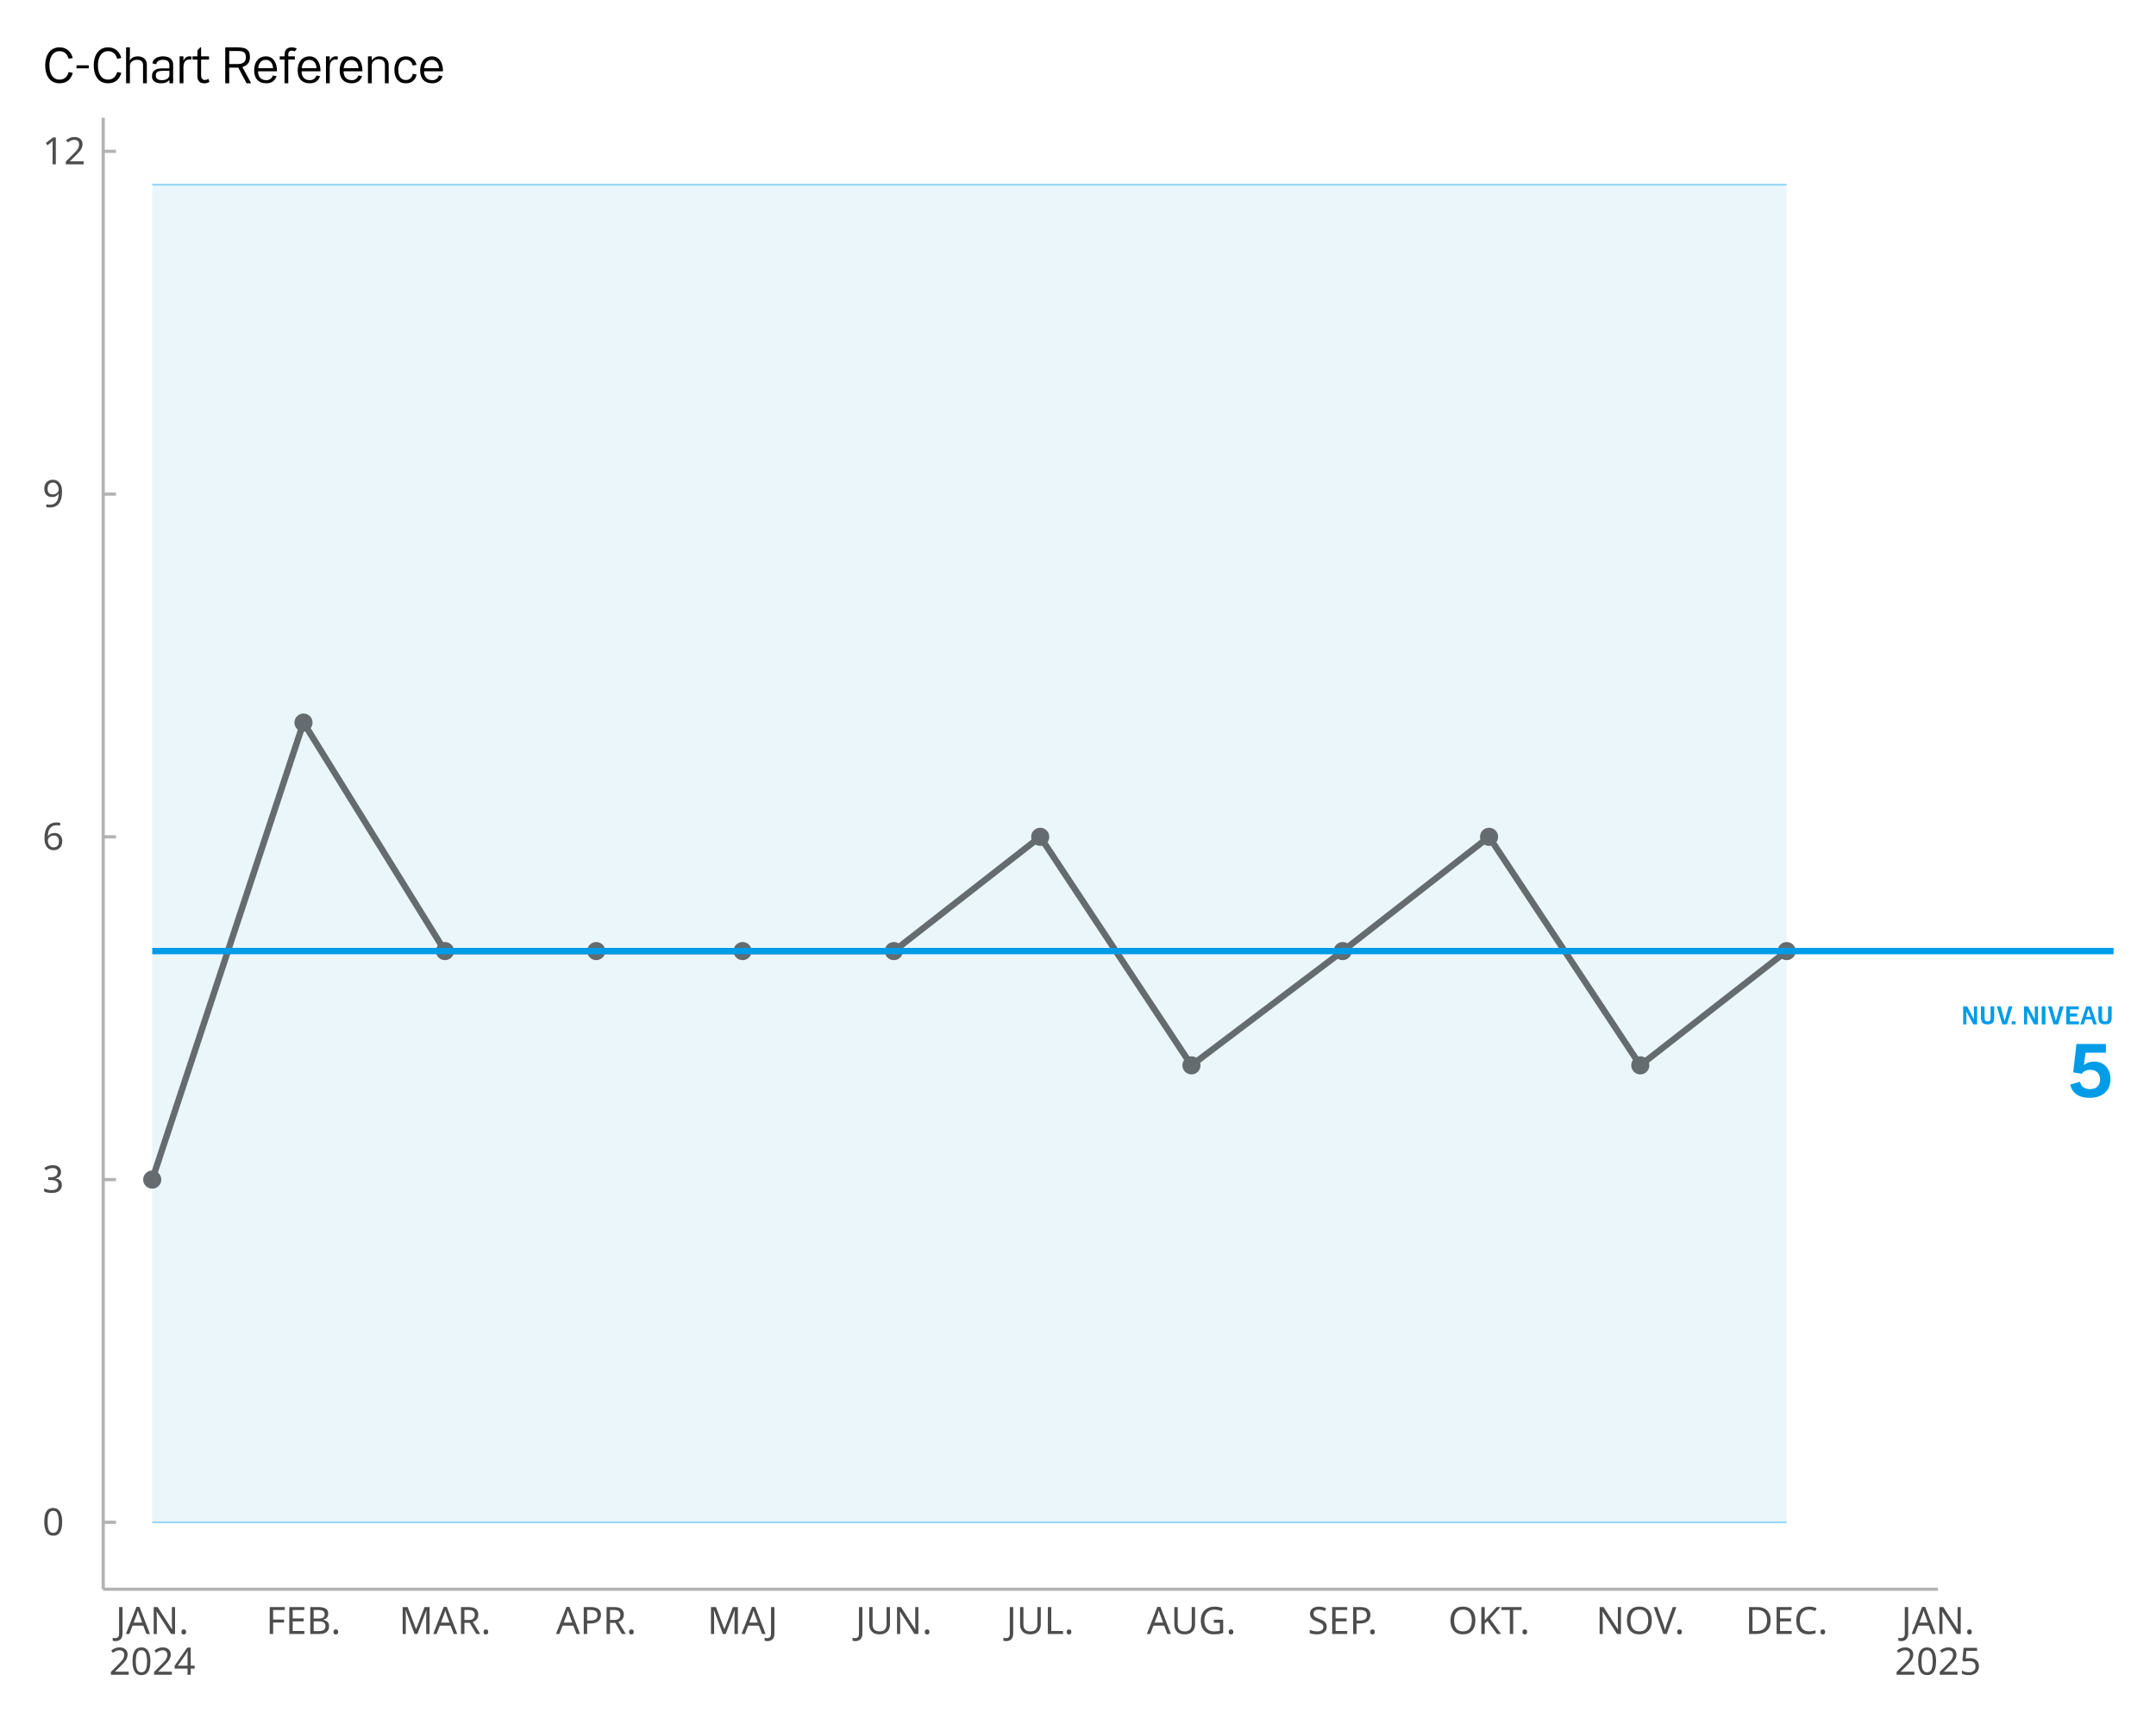
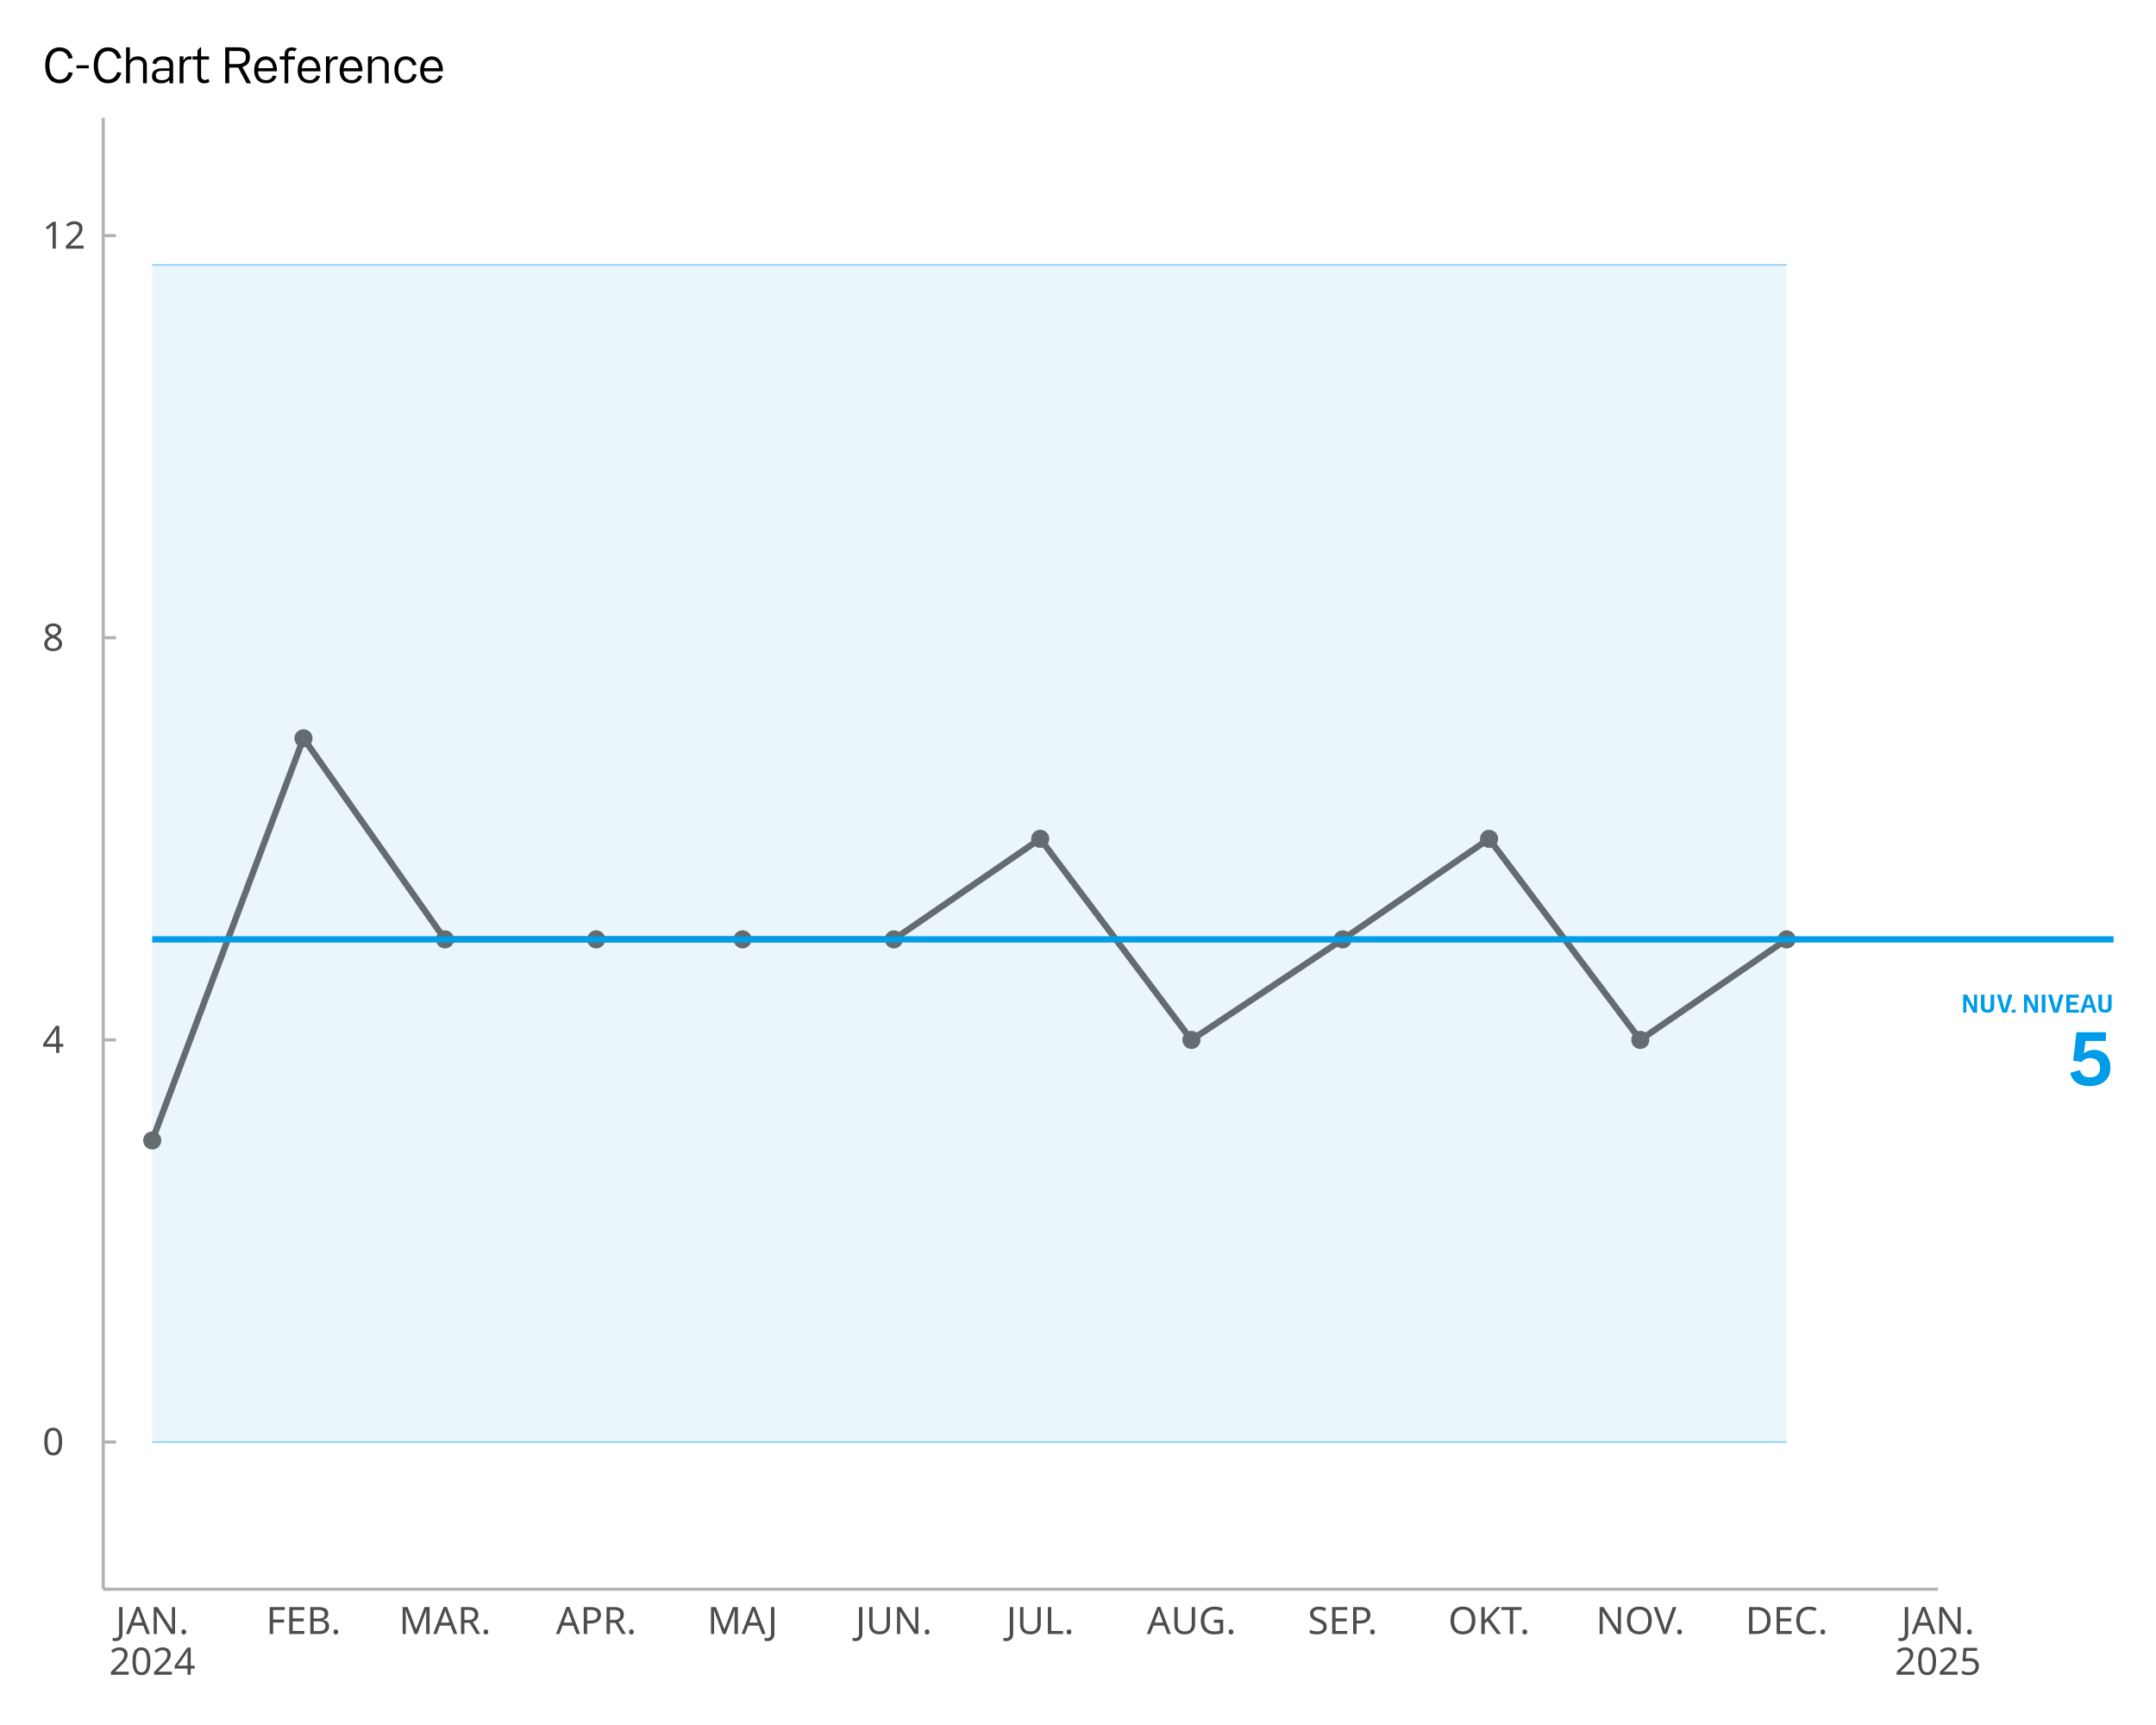
<svg xmlns="http://www.w3.org/2000/svg" class="svglite" data-engine-version="2.0" width="720.00pt" height="576.00pt" viewBox="0 0 720.00 576.00">
  <defs>
    <style type="text/css">
    .svglite line, .svglite polyline, .svglite polygon, .svglite path, .svglite rect, .svglite circle {
      fill: none;
      stroke: #000000;
      stroke-linecap: round;
      stroke-linejoin: round;
      stroke-miterlimit: 10.00;
    }
  </style>
  </defs>
  <rect width="100%" height="100%" style="stroke: none; fill: #FFFFFF;" />
  <defs>
    <clipPath id="cpMC4wMHw3MjAuMDB8MC4wMHw1NzYuMDA=">
      <rect x="0.00" y="0.00" width="720.00" height="576.00" />
    </clipPath>
  </defs>
  <g clip-path="url(#cpMC4wMHw3MjAuMDB8MC4wMHw1NzYuMDA=)">
    <rect x="0.00" y="0.00" width="720.00" height="576.00" style="stroke-width: 1.36; stroke: none; fill: #FFFFFF;" />
  </g>
  <defs>
    <clipPath id="cpMzQuNDd8NzA1LjgzfDM5LjMzfDUzMC42Ng==">
      <rect x="34.47" y="39.33" width="671.36" height="491.32" />
    </clipPath>
  </defs>
  <g clip-path="url(#cpMzQuNDd8NzA1LjgzfDM5LjMzfDUzMC42Ng==)">
    <rect x="34.47" y="39.33" width="671.36" height="491.32" style="stroke-width: 1.36; stroke: none; fill: #FFFFFF;" />
-     <polygon points="50.84,61.67 101.35,61.67 148.60,61.67 199.11,61.67 247.99,61.67 298.50,61.67 347.38,61.67 397.89,61.67 448.39,61.67 497.27,61.67 547.78,61.67 596.66,61.67 596.66,508.32 547.78,508.32 497.27,508.32 448.39,508.32 397.89,508.32 347.38,508.32 298.50,508.32 247.99,508.32 199.11,508.32 148.60,508.32 101.35,508.32 50.84,508.32 " style="stroke-width: 0.00; stroke: none; stroke-linecap: butt; fill: #D8EEF9; fill-opacity: 0.50;" />
-     <polyline points="50.84,61.67 101.35,61.67 148.60,61.67 199.11,61.67 247.99,61.67 298.50,61.67 347.38,61.67 397.89,61.67 448.39,61.67 497.27,61.67 547.78,61.67 596.66,61.67 " style="stroke-width: 1.36; stroke: none; stroke-linecap: butt;" />
-     <polyline points="596.66,508.32 547.78,508.32 497.27,508.32 448.39,508.32 397.89,508.32 347.38,508.32 298.50,508.32 247.99,508.32 199.11,508.32 148.60,508.32 101.35,508.32 50.84,508.32 " style="stroke-width: 1.36; stroke: none; stroke-linecap: butt;" />
-     <polyline points="50.84,61.67 101.35,61.67 148.60,61.67 199.11,61.67 247.99,61.67 298.50,61.67 347.38,61.67 397.89,61.67 448.39,61.67 497.27,61.67 547.78,61.67 596.66,61.67 " style="stroke-width: 0.64; stroke: #99D8F6; stroke-linecap: butt;" />
-     <polyline points="50.84,508.32 101.35,508.32 148.60,508.32 199.11,508.32 247.99,508.32 298.50,508.32 347.38,508.32 397.89,508.32 448.39,508.32 497.27,508.32 547.78,508.32 596.66,508.32 " style="stroke-width: 0.64; stroke: #99D8F6; stroke-linecap: butt;" />
-     <polyline points="50.84,393.88 101.35,241.28 148.60,317.58 199.11,317.58 247.99,317.58 298.50,317.58 347.38,279.43 397.89,355.73 448.39,317.58 497.27,279.43 547.78,355.73 596.66,317.58 " style="stroke-width: 2.13; stroke: #646C6F; stroke-linecap: butt;" />
-     <circle cx="50.84" cy="393.88" r="2.58" style="stroke-width: 0.90; stroke: #646C6F; fill: #646C6F;" />
-     <circle cx="101.35" cy="241.28" r="2.58" style="stroke-width: 0.90; stroke: #646C6F; fill: #646C6F;" />
-     <circle cx="148.60" cy="317.58" r="2.58" style="stroke-width: 0.90; stroke: #646C6F; fill: #646C6F;" />
-     <circle cx="199.11" cy="317.58" r="2.58" style="stroke-width: 0.90; stroke: #646C6F; fill: #646C6F;" />
-     <circle cx="247.99" cy="317.58" r="2.58" style="stroke-width: 0.90; stroke: #646C6F; fill: #646C6F;" />
-     <circle cx="298.50" cy="317.58" r="2.58" style="stroke-width: 0.90; stroke: #646C6F; fill: #646C6F;" />
-     <circle cx="347.38" cy="279.43" r="2.58" style="stroke-width: 0.90; stroke: #646C6F; fill: #646C6F;" />
-     <circle cx="397.89" cy="355.73" r="2.58" style="stroke-width: 0.90; stroke: #646C6F; fill: #646C6F;" />
-     <circle cx="448.39" cy="317.58" r="2.58" style="stroke-width: 0.90; stroke: #646C6F; fill: #646C6F;" />
-     <circle cx="497.27" cy="279.43" r="2.58" style="stroke-width: 0.90; stroke: #646C6F; fill: #646C6F;" />
-     <circle cx="547.78" cy="355.73" r="2.58" style="stroke-width: 0.90; stroke: #646C6F; fill: #646C6F;" />
-     <circle cx="596.66" cy="317.58" r="2.58" style="stroke-width: 0.90; stroke: #646C6F; fill: #646C6F;" />
-     <polyline points="50.84,317.58 101.35,317.58 148.60,317.58 199.11,317.58 247.99,317.58 298.50,317.58 347.38,317.58 397.89,317.58 448.39,317.58 497.27,317.58 547.78,317.58 596.66,317.58 " style="stroke-width: 2.13; stroke: #009CE8; stroke-linecap: butt;" />
-     <polyline points="596.66,317.58 705.83,317.58 " style="stroke-width: 2.13; stroke: #009CE8; stroke-linecap: butt;" />
-     <path d="M 660.26 336.04 L 659.20 336.04 L 659.20 340.33 L 656.93 336.04 L 655.61 336.04 L 655.61 342.04 L 656.67 342.04 L 656.67 337.76 L 658.95 342.04 L 660.26 342.04 Z" style="fill-rule: nonzero; fill: #009CE8; stroke-width: 0.75; stroke: none;" />
-     <path d="M 665.96 336.04 L 664.76 336.04 L 664.76 339.67 L 664.75 340.08 L 664.70 340.41 L 664.53 340.83 L 664.22 341.02 L 663.78 341.06 L 663.31 341.01 L 662.99 340.82 L 662.88 340.64 L 662.80 340.40 L 662.76 340.08 L 662.75 339.67 L 662.75 336.04 L 661.53 336.04 L 661.53 339.67 L 661.56 340.28 L 661.66 340.79 L 661.83 341.20 L 662.07 341.52 L 662.38 341.76 L 662.77 341.92 L 663.23 342.02 L 663.78 342.04 L 664.32 342.02 L 664.78 341.92 L 665.16 341.76 L 665.46 341.52 L 665.69 341.20 L 665.84 340.79 L 665.94 340.28 L 665.96 339.67 Z" style="fill-rule: nonzero; fill: #009CE8; stroke-width: 0.75; stroke: none;" />
-     <path d="M 670.79 336.04 L 669.47 340.93 L 669.44 340.93 L 668.13 336.04 L 666.86 336.04 L 668.69 342.04 L 670.22 342.04 L 672.05 336.04 Z" style="fill-rule: nonzero; fill: #009CE8; stroke-width: 0.75; stroke: none;" />
-     <path d="M 673.10 341.04 L 671.82 341.04 L 671.82 342.04 L 673.10 342.04 Z" style="fill-rule: nonzero; fill: #009CE8; stroke-width: 0.75; stroke: none;" />
-     <path d="M 680.58 336.04 L 679.52 336.04 L 679.52 340.33 L 677.25 336.04 L 675.93 336.04 L 675.93 342.04 L 676.99 342.04 L 676.99 337.76 L 679.27 342.04 L 680.58 342.04 Z" style="fill-rule: nonzero; fill: #009CE8; stroke-width: 0.75; stroke: none;" />
-     <path d="M 683.07 336.04 L 681.85 336.04 L 681.85 342.04 L 683.07 342.04 Z" style="fill-rule: nonzero; fill: #009CE8; stroke-width: 0.75; stroke: none;" />
-     <path d="M 687.88 336.04 L 686.56 340.93 L 686.53 340.93 L 685.22 336.04 L 683.95 336.04 L 685.78 342.04 L 687.31 342.04 L 689.14 336.04 Z" style="fill-rule: nonzero; fill: #009CE8; stroke-width: 0.75; stroke: none;" />
-     <path d="M 694.27 341.06 L 691.27 341.06 L 691.27 339.43 L 693.67 339.43 L 693.67 338.43 L 691.27 338.43 L 691.27 337.04 L 694.22 337.04 L 694.22 336.04 L 690.05 336.04 L 690.05 342.04 L 694.27 342.04 Z" style="fill-rule: nonzero; fill: #009CE8; stroke-width: 0.75; stroke: none;" />
-     <path d="M 698.23 336.04 L 696.73 336.04 L 694.71 342.04 L 695.90 342.04 L 696.40 340.39 L 698.54 340.39 L 699.04 342.04 L 700.23 342.04 ZM 696.68 339.51 L 697.46 336.93 L 697.48 336.93 L 698.28 339.51 Z" style="fill-rule: nonzero; fill: #009CE8; stroke-width: 0.75; stroke: none;" />
-     <path d="M 705.19 336.04 L 703.99 336.04 L 703.99 339.67 L 703.98 340.08 L 703.93 340.41 L 703.76 340.83 L 703.45 341.02 L 703.01 341.06 L 702.54 341.01 L 702.22 340.82 L 702.11 340.64 L 702.03 340.40 L 701.99 340.08 L 701.98 339.67 L 701.98 336.04 L 700.76 336.04 L 700.76 339.67 L 700.79 340.28 L 700.89 340.79 L 701.06 341.20 L 701.30 341.52 L 701.61 341.76 L 702.00 341.92 L 702.46 342.02 L 703.01 342.04 L 703.55 342.02 L 704.01 341.92 L 704.39 341.76 L 704.69 341.52 L 704.92 341.20 L 705.08 340.79 L 705.17 340.28 L 705.19 339.67 Z" style="fill-rule: nonzero; fill: #009CE8; stroke-width: 0.75; stroke: none;" />
-     <path d="M 703.27 351.51 L 703.27 348.59 L 693.44 348.59 L 692.35 358.07 L 692.47 358.09 L 692.80 358.15 L 693.78 358.31 L 694.76 358.47 L 695.09 358.52 L 695.21 358.54 L 695.62 358.05 L 696.20 357.63 L 696.99 357.34 L 697.48 357.26 L 698.04 357.23 L 698.78 357.29 L 699.43 357.46 L 700.00 357.73 L 700.46 358.10 L 700.83 358.56 L 701.10 359.10 L 701.26 359.71 L 701.32 360.38 L 701.24 361.29 L 701.00 362.02 L 700.64 362.59 L 700.19 363.02 L 699.67 363.33 L 699.12 363.53 L 698.01 363.67 L 697.28 363.62 L 696.66 363.50 L 696.13 363.29 L 695.68 363.01 L 695.31 362.65 L 695.01 362.23 L 694.79 361.74 L 694.62 361.20 L 691.35 362.15 L 691.68 363.23 L 692.17 364.15 L 692.81 364.91 L 693.59 365.53 L 694.49 366.00 L 695.52 366.33 L 696.66 366.52 L 697.90 366.59 L 699.22 366.50 L 700.48 366.23 L 701.65 365.78 L 702.69 365.12 L 703.55 364.26 L 703.91 363.74 L 704.22 363.17 L 704.46 362.55 L 704.64 361.86 L 704.75 361.11 L 704.79 360.31 L 704.69 359.05 L 704.40 357.92 L 703.93 356.92 L 703.29 356.07 L 702.51 355.39 L 701.59 354.88 L 700.54 354.57 L 699.38 354.46 L 698.36 354.55 L 697.41 354.79 L 696.59 355.16 L 695.91 355.65 L 696.48 351.51 Z" style="fill-rule: nonzero; fill: #009CE8; stroke-width: 0.75; stroke: none;" />
+     <polygon points="50.84,88.47 101.35,88.47 148.60,88.47 199.11,88.47 247.99,88.47 298.50,88.47 347.38,88.47 397.89,88.47 448.39,88.47 497.27,88.47 547.78,88.47 596.66,88.47 596.66,481.52 547.78,481.52 497.27,481.52 448.39,481.52 397.89,481.52 347.38,481.52 298.50,481.52 247.99,481.52 199.11,481.52 148.60,481.52 101.35,481.52 50.84,481.52 " style="stroke-width: 0.00; stroke: none; stroke-linecap: butt; fill: #D8EEF9; fill-opacity: 0.50;" />
+     <polyline points="50.84,88.47 101.35,88.47 148.60,88.47 199.11,88.47 247.99,88.47 298.50,88.47 347.38,88.47 397.89,88.47 448.39,88.47 497.27,88.47 547.78,88.47 596.66,88.47 " style="stroke-width: 1.36; stroke: none; stroke-linecap: butt;" />
+     <polyline points="596.66,481.52 547.78,481.52 497.27,481.52 448.39,481.52 397.89,481.52 347.38,481.52 298.50,481.52 247.99,481.52 199.11,481.52 148.60,481.52 101.35,481.52 50.84,481.52 " style="stroke-width: 1.36; stroke: none; stroke-linecap: butt;" />
+     <polyline points="50.84,88.47 101.35,88.47 148.60,88.47 199.11,88.47 247.99,88.47 298.50,88.47 347.38,88.47 397.89,88.47 448.39,88.47 497.27,88.47 547.78,88.47 596.66,88.47 " style="stroke-width: 0.64; stroke: #99D8F6; stroke-linecap: butt;" />
+     <polyline points="50.84,481.52 101.35,481.52 148.60,481.52 199.11,481.52 247.99,481.52 298.50,481.52 347.38,481.52 397.89,481.52 448.39,481.52 497.27,481.52 547.78,481.52 596.66,481.52 " style="stroke-width: 0.64; stroke: #99D8F6; stroke-linecap: butt;" />
+     <polyline points="50.84,380.81 101.35,246.53 148.60,313.67 199.11,313.67 247.99,313.67 298.50,313.67 347.38,280.10 397.89,347.24 448.39,313.67 497.27,280.10 547.78,347.24 596.66,313.67 " style="stroke-width: 2.13; stroke: #646C6F; stroke-linecap: butt;" />
+     <circle cx="50.84" cy="380.81" r="2.58" style="stroke-width: 0.90; stroke: #646C6F; fill: #646C6F;" />
+     <circle cx="101.35" cy="246.53" r="2.58" style="stroke-width: 0.90; stroke: #646C6F; fill: #646C6F;" />
+     <circle cx="148.60" cy="313.67" r="2.58" style="stroke-width: 0.90; stroke: #646C6F; fill: #646C6F;" />
+     <circle cx="199.11" cy="313.67" r="2.58" style="stroke-width: 0.90; stroke: #646C6F; fill: #646C6F;" />
+     <circle cx="247.99" cy="313.67" r="2.58" style="stroke-width: 0.90; stroke: #646C6F; fill: #646C6F;" />
+     <circle cx="298.50" cy="313.67" r="2.58" style="stroke-width: 0.90; stroke: #646C6F; fill: #646C6F;" />
+     <circle cx="347.38" cy="280.10" r="2.58" style="stroke-width: 0.90; stroke: #646C6F; fill: #646C6F;" />
+     <circle cx="397.89" cy="347.24" r="2.58" style="stroke-width: 0.90; stroke: #646C6F; fill: #646C6F;" />
+     <circle cx="448.39" cy="313.67" r="2.58" style="stroke-width: 0.90; stroke: #646C6F; fill: #646C6F;" />
+     <circle cx="497.27" cy="280.10" r="2.58" style="stroke-width: 0.90; stroke: #646C6F; fill: #646C6F;" />
+     <circle cx="547.78" cy="347.24" r="2.58" style="stroke-width: 0.90; stroke: #646C6F; fill: #646C6F;" />
+     <circle cx="596.66" cy="313.67" r="2.58" style="stroke-width: 0.90; stroke: #646C6F; fill: #646C6F;" />
+     <polyline points="50.84,313.67 101.35,313.67 148.60,313.67 199.11,313.67 247.99,313.67 298.50,313.67 347.38,313.67 397.89,313.67 448.39,313.67 497.27,313.67 547.78,313.67 596.66,313.67 " style="stroke-width: 2.13; stroke: #009CE8; stroke-linecap: butt;" />
+     <polyline points="596.66,313.67 705.83,313.67 " style="stroke-width: 2.13; stroke: #009CE8; stroke-linecap: butt;" />
+     <path d="M 660.26 332.13 L 659.20 332.13 L 659.20 336.42 L 656.93 332.13 L 655.61 332.13 L 655.61 338.13 L 656.67 338.13 L 656.67 333.85 L 658.95 338.13 L 660.26 338.13 Z" style="fill-rule: nonzero; fill: #009CE8; stroke-width: 0.75; stroke: none;" />
+     <path d="M 665.96 332.13 L 664.76 332.13 L 664.76 335.76 L 664.75 336.17 L 664.70 336.50 L 664.53 336.92 L 664.22 337.11 L 663.78 337.15 L 663.31 337.10 L 662.99 336.91 L 662.88 336.73 L 662.80 336.49 L 662.76 336.17 L 662.75 335.76 L 662.75 332.13 L 661.53 332.13 L 661.53 335.76 L 661.56 336.37 L 661.66 336.88 L 661.83 337.29 L 662.07 337.61 L 662.38 337.85 L 662.77 338.01 L 663.23 338.11 L 663.78 338.13 L 664.32 338.11 L 664.78 338.01 L 665.16 337.85 L 665.46 337.61 L 665.69 337.29 L 665.84 336.88 L 665.94 336.37 L 665.96 335.76 Z" style="fill-rule: nonzero; fill: #009CE8; stroke-width: 0.75; stroke: none;" />
+     <path d="M 670.79 332.13 L 669.47 337.02 L 669.44 337.02 L 668.13 332.13 L 666.86 332.13 L 668.69 338.13 L 670.22 338.13 L 672.05 332.13 Z" style="fill-rule: nonzero; fill: #009CE8; stroke-width: 0.75; stroke: none;" />
+     <path d="M 673.10 337.13 L 671.82 337.13 L 671.82 338.13 L 673.10 338.13 Z" style="fill-rule: nonzero; fill: #009CE8; stroke-width: 0.75; stroke: none;" />
+     <path d="M 680.58 332.13 L 679.52 332.13 L 679.52 336.42 L 677.25 332.13 L 675.93 332.13 L 675.93 338.13 L 676.99 338.13 L 676.99 333.85 L 679.27 338.13 L 680.58 338.13 Z" style="fill-rule: nonzero; fill: #009CE8; stroke-width: 0.75; stroke: none;" />
+     <path d="M 683.07 332.13 L 681.85 332.13 L 681.85 338.13 L 683.07 338.13 Z" style="fill-rule: nonzero; fill: #009CE8; stroke-width: 0.75; stroke: none;" />
+     <path d="M 687.88 332.13 L 686.56 337.02 L 686.53 337.02 L 685.22 332.13 L 683.95 332.13 L 685.78 338.13 L 687.31 338.13 L 689.14 332.13 Z" style="fill-rule: nonzero; fill: #009CE8; stroke-width: 0.75; stroke: none;" />
+     <path d="M 694.27 337.15 L 691.27 337.15 L 691.27 335.52 L 693.67 335.52 L 693.67 334.52 L 691.27 334.52 L 691.27 333.13 L 694.22 333.13 L 694.22 332.13 L 690.05 332.13 L 690.05 338.13 L 694.27 338.13 Z" style="fill-rule: nonzero; fill: #009CE8; stroke-width: 0.75; stroke: none;" />
+     <path d="M 698.23 332.13 L 696.73 332.13 L 694.71 338.13 L 695.90 338.13 L 696.40 336.48 L 698.54 336.48 L 699.04 338.13 L 700.23 338.13 ZM 696.68 335.60 L 697.46 333.02 L 697.48 333.02 L 698.28 335.60 Z" style="fill-rule: nonzero; fill: #009CE8; stroke-width: 0.75; stroke: none;" />
+     <path d="M 705.19 332.13 L 703.99 332.13 L 703.99 335.76 L 703.98 336.17 L 703.93 336.50 L 703.76 336.92 L 703.45 337.11 L 703.01 337.15 L 702.54 337.10 L 702.22 336.91 L 702.11 336.73 L 702.03 336.49 L 701.99 336.17 L 701.98 335.76 L 701.98 332.13 L 700.76 332.13 L 700.76 335.76 L 700.79 336.37 L 700.89 336.88 L 701.06 337.29 L 701.30 337.61 L 701.61 337.85 L 702.00 338.01 L 702.46 338.11 L 703.01 338.13 L 703.55 338.11 L 704.01 338.01 L 704.39 337.85 L 704.69 337.61 L 704.92 337.29 L 705.08 336.88 L 705.17 336.37 L 705.19 335.76 Z" style="fill-rule: nonzero; fill: #009CE8; stroke-width: 0.75; stroke: none;" />
+     <path d="M 703.27 347.60 L 703.27 344.68 L 693.44 344.68 L 692.35 354.16 L 692.47 354.18 L 692.80 354.24 L 693.78 354.40 L 694.76 354.56 L 695.09 354.61 L 695.21 354.63 L 695.62 354.14 L 696.20 353.72 L 696.99 353.43 L 697.48 353.35 L 698.04 353.32 L 698.78 353.38 L 699.43 353.55 L 700.00 353.82 L 700.46 354.19 L 700.83 354.65 L 701.10 355.19 L 701.26 355.80 L 701.32 356.47 L 701.24 357.38 L 701.00 358.11 L 700.64 358.68 L 700.19 359.11 L 699.67 359.42 L 699.12 359.62 L 698.01 359.76 L 697.28 359.71 L 696.66 359.59 L 696.13 359.38 L 695.68 359.10 L 695.31 358.74 L 695.01 358.32 L 694.79 357.83 L 694.62 357.29 L 691.35 358.24 L 691.68 359.32 L 692.17 360.24 L 692.81 361.00 L 693.59 361.62 L 694.49 362.09 L 695.52 362.42 L 696.66 362.61 L 697.90 362.68 L 699.22 362.59 L 700.48 362.32 L 701.65 361.87 L 702.69 361.21 L 703.55 360.35 L 703.91 359.83 L 704.22 359.26 L 704.46 358.64 L 704.64 357.95 L 704.75 357.20 L 704.79 356.40 L 704.69 355.14 L 704.40 354.01 L 703.93 353.01 L 703.29 352.16 L 702.51 351.48 L 701.59 350.97 L 700.54 350.66 L 699.38 350.55 L 698.36 350.64 L 697.41 350.88 L 696.59 351.25 L 695.91 351.74 L 696.48 347.60 Z" style="fill-rule: nonzero; fill: #009CE8; stroke-width: 0.75; stroke: none;" />
  </g>
  <g clip-path="url(#cpMC4wMHw3MjAuMDB8MC4wMHw1NzYuMDA=)">
    <polyline points="34.47,530.66 34.47,39.33 " style="stroke-width: 1.07; stroke: #B3B3B3; stroke-linecap: butt;" />
-     <text x="14.17" y="512.66" style="font-size: 12.60px; fill: #4D4D4D; font-family: sans;" textLength="7.01px" lengthAdjust="spacingAndGlyphs">0</text>
-     <text x="14.17" y="398.21" style="font-size: 12.60px; fill: #4D4D4D; font-family: sans;" textLength="7.01px" lengthAdjust="spacingAndGlyphs">3</text>
-     <text x="14.17" y="283.76" style="font-size: 12.60px; fill: #4D4D4D; font-family: sans;" textLength="7.01px" lengthAdjust="spacingAndGlyphs">6</text>
-     <text x="14.17" y="169.32" style="font-size: 12.60px; fill: #4D4D4D; font-family: sans;" textLength="7.01px" lengthAdjust="spacingAndGlyphs">9</text>
-     <text x="14.17" y="54.87" style="font-size: 12.60px; fill: #4D4D4D; font-family: sans;" textLength="14.02px" lengthAdjust="spacingAndGlyphs">12</text>
-     <polyline points="38.72,508.32 34.47,508.32 " style="stroke-width: 1.07; stroke: #B3B3B3; stroke-linecap: butt;" />
-     <polyline points="38.72,393.88 34.47,393.88 " style="stroke-width: 1.07; stroke: #B3B3B3; stroke-linecap: butt;" />
-     <polyline points="38.72,279.43 34.47,279.43 " style="stroke-width: 1.07; stroke: #B3B3B3; stroke-linecap: butt;" />
-     <polyline points="38.72,164.98 34.47,164.98 " style="stroke-width: 1.07; stroke: #B3B3B3; stroke-linecap: butt;" />
-     <polyline points="38.72,50.54 34.47,50.54 " style="stroke-width: 1.07; stroke: #B3B3B3; stroke-linecap: butt;" />
+     <text x="14.17" y="485.86" style="font-size: 12.60px; fill: #4D4D4D; font-family: sans;" textLength="7.01px" lengthAdjust="spacingAndGlyphs">0</text>
+     <text x="14.17" y="351.57" style="font-size: 12.60px; fill: #4D4D4D; font-family: sans;" textLength="7.01px" lengthAdjust="spacingAndGlyphs">4</text>
+     <text x="14.17" y="217.29" style="font-size: 12.60px; fill: #4D4D4D; font-family: sans;" textLength="7.01px" lengthAdjust="spacingAndGlyphs">8</text>
+     <text x="14.17" y="83.01" style="font-size: 12.60px; fill: #4D4D4D; font-family: sans;" textLength="14.02px" lengthAdjust="spacingAndGlyphs">12</text>
+     <polyline points="38.72,481.52 34.47,481.52 " style="stroke-width: 1.07; stroke: #B3B3B3; stroke-linecap: butt;" />
+     <polyline points="38.72,347.24 34.47,347.24 " style="stroke-width: 1.07; stroke: #B3B3B3; stroke-linecap: butt;" />
+     <polyline points="38.72,212.95 34.47,212.95 " style="stroke-width: 1.07; stroke: #B3B3B3; stroke-linecap: butt;" />
+     <polyline points="38.72,78.67 34.47,78.67 " style="stroke-width: 1.07; stroke: #B3B3B3; stroke-linecap: butt;" />
    <polyline points="34.47,530.66 647.17,530.66 " style="stroke-width: 1.07; stroke: #B3B3B3; stroke-linecap: butt;" />
    <text x="50.84" y="545.60" text-anchor="middle" style="font-size: 12.60px; fill: #4D4D4D; font-family: sans;" textLength="27.31px" lengthAdjust="spacingAndGlyphs">JAN.</text>
    <text x="50.84" y="559.21" text-anchor="middle" style="font-size: 12.60px; fill: #4D4D4D; font-family: sans;" textLength="28.03px" lengthAdjust="spacingAndGlyphs">2024</text>
    <text x="101.35" y="545.60" text-anchor="middle" style="font-size: 12.60px; fill: #4D4D4D; font-family: sans;" textLength="28.01px" lengthAdjust="spacingAndGlyphs">FEB.</text>
    <text x="148.60" y="545.60" text-anchor="middle" style="font-size: 12.60px; fill: #4D4D4D; font-family: sans;" textLength="31.51px" lengthAdjust="spacingAndGlyphs">MAR.</text>
    <text x="199.11" y="545.60" text-anchor="middle" style="font-size: 12.60px; fill: #4D4D4D; font-family: sans;" textLength="29.42px" lengthAdjust="spacingAndGlyphs">APR.</text>
    <text x="247.99" y="545.60" text-anchor="middle" style="font-size: 12.60px; fill: #4D4D4D; font-family: sans;" textLength="25.21px" lengthAdjust="spacingAndGlyphs">MAJ</text>
    <text x="298.50" y="545.60" text-anchor="middle" style="font-size: 12.60px; fill: #4D4D4D; font-family: sans;" textLength="28.01px" lengthAdjust="spacingAndGlyphs">JUN.</text>
    <text x="347.38" y="545.60" text-anchor="middle" style="font-size: 12.60px; fill: #4D4D4D; font-family: sans;" textLength="25.92px" lengthAdjust="spacingAndGlyphs">JUL.</text>
    <text x="397.89" y="545.60" text-anchor="middle" style="font-size: 12.60px; fill: #4D4D4D; font-family: sans;" textLength="30.81px" lengthAdjust="spacingAndGlyphs">AUG.</text>
    <text x="448.39" y="545.60" text-anchor="middle" style="font-size: 12.60px; fill: #4D4D4D; font-family: sans;" textLength="28.72px" lengthAdjust="spacingAndGlyphs">SEP.</text>
    <text x="497.27" y="545.60" text-anchor="middle" style="font-size: 12.60px; fill: #4D4D4D; font-family: sans;" textLength="29.41px" lengthAdjust="spacingAndGlyphs">OKT.</text>
    <text x="547.78" y="545.60" text-anchor="middle" style="font-size: 12.60px; fill: #4D4D4D; font-family: sans;" textLength="30.81px" lengthAdjust="spacingAndGlyphs">NOV.</text>
    <text x="596.66" y="545.60" text-anchor="middle" style="font-size: 12.60px; fill: #4D4D4D; font-family: sans;" textLength="30.11px" lengthAdjust="spacingAndGlyphs">DEC.</text>
    <text x="647.17" y="545.60" text-anchor="middle" style="font-size: 12.60px; fill: #4D4D4D; font-family: sans;" textLength="27.31px" lengthAdjust="spacingAndGlyphs">JAN.</text>
    <text x="647.17" y="559.21" text-anchor="middle" style="font-size: 12.60px; fill: #4D4D4D; font-family: sans;" textLength="28.03px" lengthAdjust="spacingAndGlyphs">2025</text>
    <path d="M 22.53 25.05 L 22.25 25.49 L 21.91 25.86 L 21.50 26.17 L 21.03 26.40 L 20.48 26.54 L 19.86 26.60 L 19.00 26.49 L 18.28 26.18 L 17.70 25.71 L 17.24 25.10 L 16.91 24.38 L 16.67 23.57 L 16.54 22.71 L 16.50 21.81 L 16.54 20.95 L 16.68 20.10 L 16.91 19.30 L 17.26 18.58 L 17.71 17.97 L 18.29 17.49 L 19.01 17.19 L 19.86 17.08 L 20.48 17.13 L 21.03 17.28 L 21.50 17.51 L 21.91 17.82 L 22.25 18.20 L 22.53 18.64 L 22.95 19.64 L 24.31 19.35 L 24.05 18.61 L 23.72 17.94 L 23.30 17.34 L 22.80 16.82 L 22.21 16.40 L 21.53 16.08 L 20.75 15.88 L 19.86 15.81 L 19.26 15.85 L 18.70 15.94 L 17.71 16.31 L 16.88 16.89 L 16.22 17.64 L 15.72 18.54 L 15.37 19.56 L 15.16 20.66 L 15.10 21.81 L 15.16 23.01 L 15.37 24.14 L 15.72 25.15 L 16.22 26.04 L 16.88 26.78 L 17.70 27.34 L 18.69 27.69 L 19.25 27.78 L 19.86 27.81 L 20.76 27.75 L 21.54 27.56 L 22.23 27.25 L 22.82 26.84 L 23.32 26.33 L 23.73 25.74 L 24.06 25.07 L 24.31 24.33 L 22.95 24.05 Z" style="fill-rule: nonzero; fill: #000000; stroke-width: 0.75; stroke: none;" />
    <path d="M 29.64 21.81 L 25.55 21.81 L 25.55 22.81 L 29.64 22.81 Z" style="fill-rule: nonzero; fill: #000000; stroke-width: 0.75; stroke: none;" />
    <path d="M 38.74 25.05 L 38.45 25.49 L 38.11 25.86 L 37.70 26.17 L 37.23 26.40 L 36.69 26.54 L 36.06 26.60 L 35.20 26.49 L 34.48 26.18 L 33.90 25.71 L 33.45 25.10 L 33.11 24.38 L 32.88 23.57 L 32.75 22.71 L 32.71 21.81 L 32.75 20.95 L 32.88 20.10 L 33.12 19.30 L 33.46 18.58 L 33.92 17.97 L 34.50 17.49 L 35.21 17.19 L 36.06 17.08 L 36.69 17.13 L 37.23 17.28 L 37.70 17.51 L 38.11 17.82 L 38.45 18.20 L 38.74 18.64 L 39.16 19.64 L 40.52 19.35 L 40.26 18.61 L 39.92 17.94 L 39.51 17.34 L 39.01 16.82 L 38.42 16.40 L 37.73 16.08 L 36.95 15.88 L 36.06 15.81 L 35.46 15.85 L 34.90 15.94 L 33.91 16.31 L 33.09 16.89 L 32.43 17.64 L 31.93 18.54 L 31.57 19.56 L 31.37 20.66 L 31.30 21.81 L 31.37 23.01 L 31.57 24.14 L 31.92 25.15 L 32.42 26.04 L 33.08 26.78 L 33.90 27.34 L 34.90 27.69 L 35.46 27.78 L 36.06 27.81 L 36.96 27.75 L 37.75 27.56 L 38.43 27.25 L 39.02 26.84 L 39.52 26.33 L 39.93 25.74 L 40.26 25.07 L 40.52 24.33 L 39.16 24.05 Z" style="fill-rule: nonzero; fill: #000000; stroke-width: 0.75; stroke: none;" />
    <path d="M 49.03 21.61 L 48.97 20.91 L 48.78 20.32 L 48.48 19.84 L 48.09 19.46 L 47.62 19.17 L 47.10 18.97 L 46.53 18.85 L 45.93 18.81 L 45.04 18.92 L 44.32 19.20 L 43.77 19.62 L 43.39 20.11 L 43.32 20.11 L 43.36 18.73 L 43.38 17.47 L 43.38 15.81 L 42.11 15.81 L 42.11 27.81 L 43.38 27.81 L 43.38 21.99 L 43.42 21.58 L 43.54 21.20 L 43.74 20.86 L 44.01 20.56 L 44.35 20.32 L 44.75 20.13 L 45.20 20.01 L 45.71 19.97 L 46.18 20.00 L 46.59 20.07 L 46.94 20.20 L 47.24 20.38 L 47.47 20.62 L 47.63 20.91 L 47.73 21.25 L 47.77 21.66 L 47.77 27.81 L 49.03 27.81 Z" style="fill-rule: nonzero; fill: #000000; stroke-width: 0.75; stroke: none;" />
    <path d="M 57.82 27.81 L 57.82 21.42 L 57.76 20.91 L 57.61 20.43 L 57.35 19.99 L 57.00 19.60 L 56.53 19.27 L 55.97 19.03 L 55.30 18.87 L 54.53 18.81 L 53.79 18.85 L 53.12 18.98 L 52.52 19.17 L 52.01 19.44 L 51.58 19.78 L 51.25 20.18 L 51.03 20.64 L 50.91 21.16 L 52.16 21.44 L 52.39 20.81 L 52.85 20.35 L 53.16 20.18 L 53.53 20.07 L 53.95 19.99 L 54.43 19.97 L 54.92 20.00 L 55.35 20.07 L 55.72 20.20 L 56.02 20.39 L 56.26 20.63 L 56.43 20.93 L 56.53 21.28 L 56.57 21.70 L 56.57 22.83 L 54.19 22.83 L 53.38 22.87 L 52.68 22.99 L 52.08 23.20 L 51.60 23.50 L 51.22 23.87 L 50.95 24.34 L 50.79 24.89 L 50.74 25.53 L 50.79 26.01 L 50.94 26.44 L 51.19 26.83 L 51.53 27.17 L 51.95 27.44 L 52.46 27.64 L 53.04 27.77 L 53.69 27.81 L 54.67 27.75 L 55.43 27.54 L 56.03 27.19 L 56.53 26.70 L 56.60 27.81 ZM 56.52 25.38 L 56.39 25.72 L 56.18 26.02 L 55.89 26.28 L 55.54 26.48 L 55.13 26.64 L 54.66 26.73 L 54.14 26.77 L 53.65 26.74 L 53.23 26.68 L 52.87 26.56 L 52.57 26.40 L 52.34 26.19 L 52.17 25.93 L 52.07 25.62 L 52.03 25.27 L 52.07 24.82 L 52.18 24.46 L 52.37 24.17 L 52.63 23.96 L 52.97 23.82 L 53.39 23.72 L 53.89 23.67 L 54.47 23.66 L 56.57 23.66 L 56.57 25.00 Z" style="fill-rule: nonzero; fill: #000000; stroke-width: 0.75; stroke: none;" />
    <path d="M 63.98 18.88 L 63.35 18.81 L 62.94 18.84 L 62.59 18.92 L 62.02 19.22 L 61.62 19.66 L 61.32 20.19 L 61.26 20.19 L 61.26 18.81 L 59.99 18.81 L 59.99 27.81 L 61.26 27.81 L 61.26 22.19 L 61.38 21.32 L 61.53 20.93 L 61.74 20.57 L 62.02 20.27 L 62.36 20.04 L 62.78 19.90 L 63.26 19.85 L 63.87 19.92 L 63.87 20.11 Z" style="fill-rule: nonzero; fill: #000000; stroke-width: 0.75; stroke: none;" />
    <path d="M 69.58 26.33 L 69.01 26.62 L 68.46 26.70 L 68.13 26.68 L 67.86 26.60 L 67.46 26.29 L 67.23 25.83 L 67.16 25.24 L 67.16 19.89 L 69.79 19.89 L 69.79 18.81 L 67.16 18.81 L 67.16 15.81 L 66.86 15.81 L 65.93 16.86 L 65.93 18.81 L 64.29 18.81 L 64.29 19.89 L 65.93 19.89 L 65.93 25.38 L 65.96 25.95 L 66.07 26.44 L 66.26 26.86 L 66.51 27.20 L 66.84 27.47 L 67.24 27.66 L 67.70 27.78 L 68.24 27.81 L 68.77 27.78 L 69.22 27.68 L 69.96 27.35 Z" style="fill-rule: nonzero; fill: #000000; stroke-width: 0.75; stroke: none;" />
    <path d="M 80.94 22.38 L 81.52 22.16 L 82.03 21.90 L 82.46 21.58 L 82.82 21.20 L 83.10 20.76 L 83.30 20.26 L 83.43 19.69 L 83.47 19.05 L 83.43 18.32 L 83.29 17.67 L 83.04 17.12 L 82.66 16.66 L 82.13 16.29 L 81.43 16.03 L 80.55 15.87 L 79.47 15.81 L 75.22 15.81 L 75.22 27.81 L 76.55 27.81 L 76.55 22.58 L 79.58 22.58 L 82.34 27.81 L 83.88 27.81 ZM 82.06 19.65 L 81.95 20.09 L 81.75 20.47 L 81.47 20.79 L 81.09 21.04 L 80.60 21.23 L 80.01 21.35 L 79.30 21.39 L 76.55 21.39 L 76.55 17.03 L 79.34 17.03 L 80.10 17.06 L 80.71 17.15 L 81.19 17.30 L 81.55 17.52 L 81.81 17.81 L 81.98 18.18 L 82.07 18.63 L 82.09 19.17 Z" style="fill-rule: nonzero; fill: #000000; stroke-width: 0.75; stroke: none;" />
    <path d="M 89.57 27.77 L 90.17 27.64 L 90.70 27.43 L 91.17 27.15 L 91.56 26.81 L 91.90 26.40 L 92.39 25.45 L 91.14 25.20 L 90.83 25.83 L 90.38 26.33 L 89.76 26.65 L 89.36 26.74 L 88.91 26.77 L 88.28 26.71 L 87.73 26.56 L 87.27 26.31 L 86.88 25.97 L 86.58 25.54 L 86.36 25.04 L 86.22 24.46 L 86.18 23.81 L 92.50 23.81 L 92.45 22.79 L 92.28 21.84 L 91.99 20.99 L 91.60 20.25 L 91.08 19.65 L 90.45 19.20 L 89.71 18.91 L 88.85 18.81 L 87.95 18.90 L 87.17 19.15 L 86.49 19.55 L 85.92 20.10 L 85.47 20.78 L 85.14 21.59 L 84.95 22.51 L 84.88 23.53 L 84.94 24.45 L 85.13 25.28 L 85.44 26.01 L 85.87 26.63 L 86.44 27.13 L 87.13 27.50 L 87.95 27.73 L 88.89 27.81 ZM 86.22 22.77 L 86.32 22.19 L 86.47 21.65 L 86.68 21.18 L 86.95 20.77 L 87.30 20.44 L 87.71 20.19 L 88.21 20.04 L 88.80 19.99 L 89.33 20.04 L 89.79 20.20 L 90.19 20.46 L 90.53 20.80 L 90.79 21.21 L 90.99 21.68 L 91.12 22.20 L 91.18 22.77 Z" style="fill-rule: nonzero; fill: #000000; stroke-width: 0.75; stroke: none;" />
    <path d="M 98.48 15.96 L 97.58 15.81 L 97.03 15.84 L 96.53 15.94 L 96.10 16.11 L 95.73 16.36 L 95.43 16.71 L 95.21 17.15 L 95.08 17.69 L 95.03 18.35 L 95.03 18.81 L 93.42 18.81 L 93.42 19.89 L 95.03 19.89 L 95.03 27.81 L 96.27 27.81 L 96.27 19.89 L 98.47 19.89 L 98.47 18.81 L 96.27 18.81 L 96.27 18.24 L 96.30 17.73 L 96.47 17.31 L 96.84 17.02 L 97.12 16.94 L 97.48 16.91 L 98.01 16.97 L 98.42 17.19 L 99.14 16.24 Z" style="fill-rule: nonzero; fill: #000000; stroke-width: 0.75; stroke: none;" />
    <path d="M 104.10 27.77 L 104.70 27.64 L 105.23 27.43 L 105.70 27.15 L 106.09 26.81 L 106.43 26.40 L 106.93 25.45 L 105.68 25.20 L 105.36 25.83 L 104.91 26.33 L 104.29 26.65 L 103.89 26.74 L 103.44 26.77 L 102.81 26.71 L 102.26 26.56 L 101.80 26.31 L 101.41 25.97 L 101.11 25.54 L 100.89 25.04 L 100.76 24.46 L 100.71 23.81 L 107.03 23.81 L 106.98 22.79 L 106.81 21.84 L 106.52 20.99 L 106.13 20.25 L 105.61 19.65 L 104.98 19.20 L 104.24 18.91 L 103.38 18.81 L 102.49 18.90 L 101.70 19.15 L 101.02 19.55 L 100.45 20.10 L 100.00 20.78 L 99.68 21.59 L 99.48 22.51 L 99.41 23.53 L 99.47 24.45 L 99.66 25.28 L 99.97 26.01 L 100.40 26.63 L 100.97 27.13 L 101.66 27.50 L 102.48 27.73 L 103.43 27.81 ZM 100.75 22.77 L 100.85 22.19 L 101.00 21.65 L 101.21 21.18 L 101.49 20.77 L 101.83 20.44 L 102.25 20.19 L 102.74 20.04 L 103.33 19.99 L 103.86 20.04 L 104.32 20.20 L 104.72 20.46 L 105.06 20.80 L 105.33 21.21 L 105.52 21.68 L 105.65 22.20 L 105.71 22.77 Z" style="fill-rule: nonzero; fill: #000000; stroke-width: 0.75; stroke: none;" />
    <path d="M 112.84 18.88 L 112.22 18.81 L 111.81 18.84 L 111.45 18.92 L 110.89 19.22 L 110.48 19.66 L 110.19 20.19 L 110.12 20.19 L 110.12 18.81 L 108.86 18.81 L 108.86 27.81 L 110.12 27.81 L 110.12 22.19 L 110.24 21.32 L 110.39 20.93 L 110.61 20.57 L 110.89 20.27 L 111.23 20.04 L 111.64 19.90 L 112.12 19.85 L 112.73 19.92 L 112.73 20.11 Z" style="fill-rule: nonzero; fill: #000000; stroke-width: 0.75; stroke: none;" />
    <path d="M 118.12 27.77 L 118.72 27.64 L 119.26 27.43 L 119.72 27.15 L 120.11 26.81 L 120.45 26.40 L 120.95 25.45 L 119.70 25.20 L 119.38 25.83 L 118.93 26.33 L 118.31 26.65 L 117.92 26.74 L 117.46 26.77 L 116.83 26.71 L 116.29 26.56 L 115.82 26.31 L 115.43 25.97 L 115.13 25.54 L 114.91 25.04 L 114.78 24.46 L 114.73 23.81 L 121.06 23.81 L 121.00 22.79 L 120.83 21.84 L 120.55 20.99 L 120.15 20.25 L 119.63 19.65 L 119.01 19.20 L 118.26 18.91 L 117.40 18.81 L 116.51 18.90 L 115.72 19.15 L 115.04 19.55 L 114.47 20.10 L 114.02 20.78 L 113.70 21.59 L 113.50 22.51 L 113.43 23.53 L 113.49 24.45 L 113.68 25.28 L 113.99 26.01 L 114.42 26.63 L 114.99 27.13 L 115.68 27.50 L 116.50 27.73 L 117.45 27.81 ZM 114.77 22.77 L 114.87 22.19 L 115.03 21.65 L 115.23 21.18 L 115.51 20.77 L 115.85 20.44 L 116.27 20.19 L 116.77 20.04 L 117.35 19.99 L 117.88 20.04 L 118.34 20.20 L 118.74 20.46 L 119.08 20.80 L 119.35 21.21 L 119.55 21.68 L 119.67 22.20 L 119.73 22.77 Z" style="fill-rule: nonzero; fill: #000000; stroke-width: 0.75; stroke: none;" />
    <path d="M 129.80 21.74 L 129.74 21.03 L 129.56 20.43 L 129.27 19.93 L 128.89 19.52 L 128.44 19.21 L 127.92 18.99 L 127.35 18.86 L 126.74 18.81 L 126.24 18.85 L 125.80 18.93 L 125.09 19.25 L 124.58 19.68 L 124.21 20.16 L 124.15 20.16 L 124.15 18.81 L 122.88 18.81 L 122.88 27.81 L 124.15 27.81 L 124.15 21.94 L 124.19 21.45 L 124.32 21.02 L 124.53 20.65 L 124.81 20.34 L 125.15 20.09 L 125.54 19.91 L 125.99 19.80 L 126.47 19.77 L 126.94 19.80 L 127.36 19.89 L 127.71 20.05 L 128.00 20.26 L 128.23 20.52 L 128.40 20.84 L 128.50 21.21 L 128.54 21.63 L 128.54 27.81 L 129.80 27.81 Z" style="fill-rule: nonzero; fill: #000000; stroke-width: 0.75; stroke: none;" />
    <path d="M 137.58 25.48 L 137.37 25.84 L 137.11 26.14 L 136.79 26.38 L 136.42 26.56 L 135.99 26.67 L 135.49 26.70 L 134.90 26.64 L 134.40 26.46 L 133.97 26.17 L 133.62 25.77 L 133.35 25.28 L 133.16 24.70 L 133.04 24.04 L 133.01 23.31 L 133.04 22.60 L 133.16 21.96 L 133.35 21.38 L 133.62 20.89 L 133.97 20.49 L 134.40 20.19 L 134.90 20.00 L 135.49 19.94 L 135.97 19.97 L 136.39 20.07 L 136.75 20.24 L 137.05 20.46 L 137.53 21.07 L 137.83 21.88 L 139.11 21.64 L 138.90 21.01 L 138.62 20.45 L 138.28 19.96 L 137.86 19.56 L 137.38 19.24 L 136.82 19.01 L 136.20 18.86 L 135.49 18.81 L 134.65 18.89 L 133.91 19.13 L 133.26 19.50 L 132.72 20.02 L 132.29 20.67 L 131.97 21.44 L 131.77 22.32 L 131.71 23.31 L 131.77 24.32 L 131.97 25.22 L 132.29 25.99 L 132.72 26.63 L 133.26 27.14 L 133.91 27.51 L 134.65 27.74 L 135.49 27.81 L 136.21 27.77 L 136.85 27.62 L 137.41 27.38 L 137.90 27.06 L 138.32 26.64 L 138.67 26.15 L 138.94 25.57 L 139.15 24.91 L 137.88 24.63 Z" style="fill-rule: nonzero; fill: #000000; stroke-width: 0.75; stroke: none;" />
    <path d="M 145.00 27.77 L 145.60 27.64 L 146.14 27.43 L 146.60 27.15 L 146.99 26.81 L 147.33 26.40 L 147.83 25.45 L 146.58 25.20 L 146.26 25.83 L 145.81 26.33 L 145.19 26.65 L 144.80 26.74 L 144.34 26.77 L 143.71 26.71 L 143.17 26.56 L 142.70 26.31 L 142.31 25.97 L 142.01 25.54 L 141.79 25.04 L 141.66 24.46 L 141.61 23.81 L 147.94 23.81 L 147.88 22.79 L 147.71 21.84 L 147.43 20.99 L 147.03 20.25 L 146.51 19.65 L 145.89 19.20 L 145.14 18.91 L 144.28 18.81 L 143.39 18.90 L 142.60 19.15 L 141.92 19.55 L 141.35 20.10 L 140.90 20.78 L 140.58 21.59 L 140.38 22.51 L 140.31 23.53 L 140.37 24.45 L 140.56 25.28 L 140.87 26.01 L 141.30 26.63 L 141.87 27.13 L 142.56 27.50 L 143.38 27.73 L 144.33 27.81 ZM 141.65 22.77 L 141.75 22.19 L 141.91 21.65 L 142.11 21.18 L 142.39 20.77 L 142.73 20.44 L 143.15 20.19 L 143.65 20.04 L 144.23 19.99 L 144.76 20.04 L 145.22 20.20 L 145.62 20.46 L 145.96 20.80 L 146.23 21.21 L 146.43 21.68 L 146.55 22.20 L 146.61 22.77 Z" style="fill-rule: nonzero; fill: #000000; stroke-width: 0.75; stroke: none;" />
  </g>
</svg>
